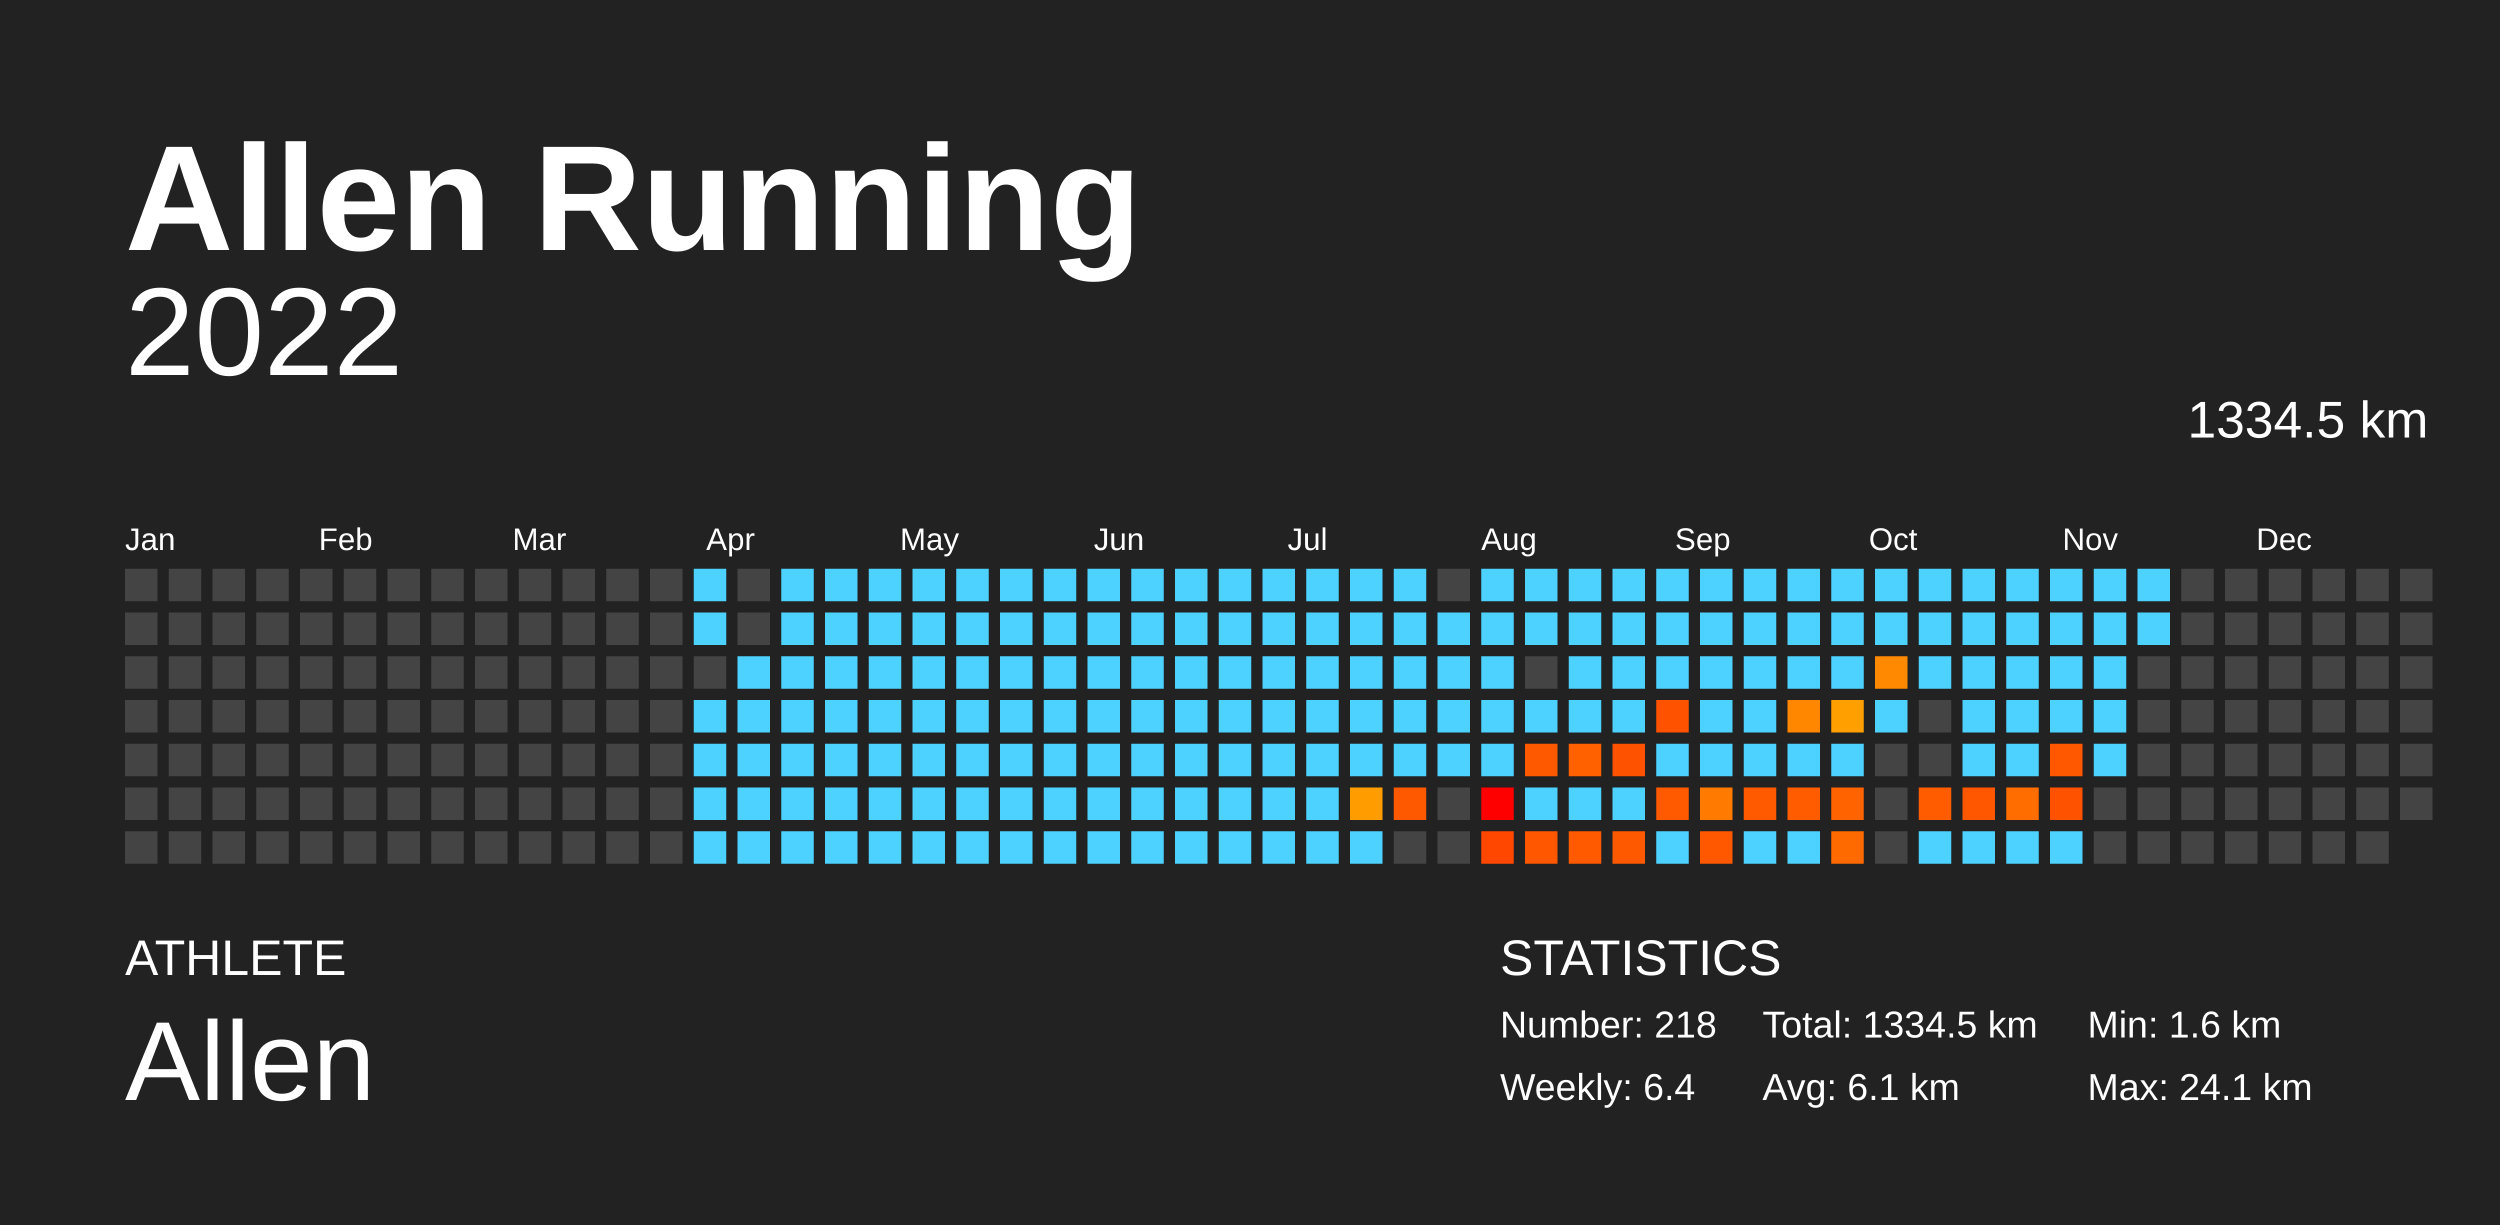
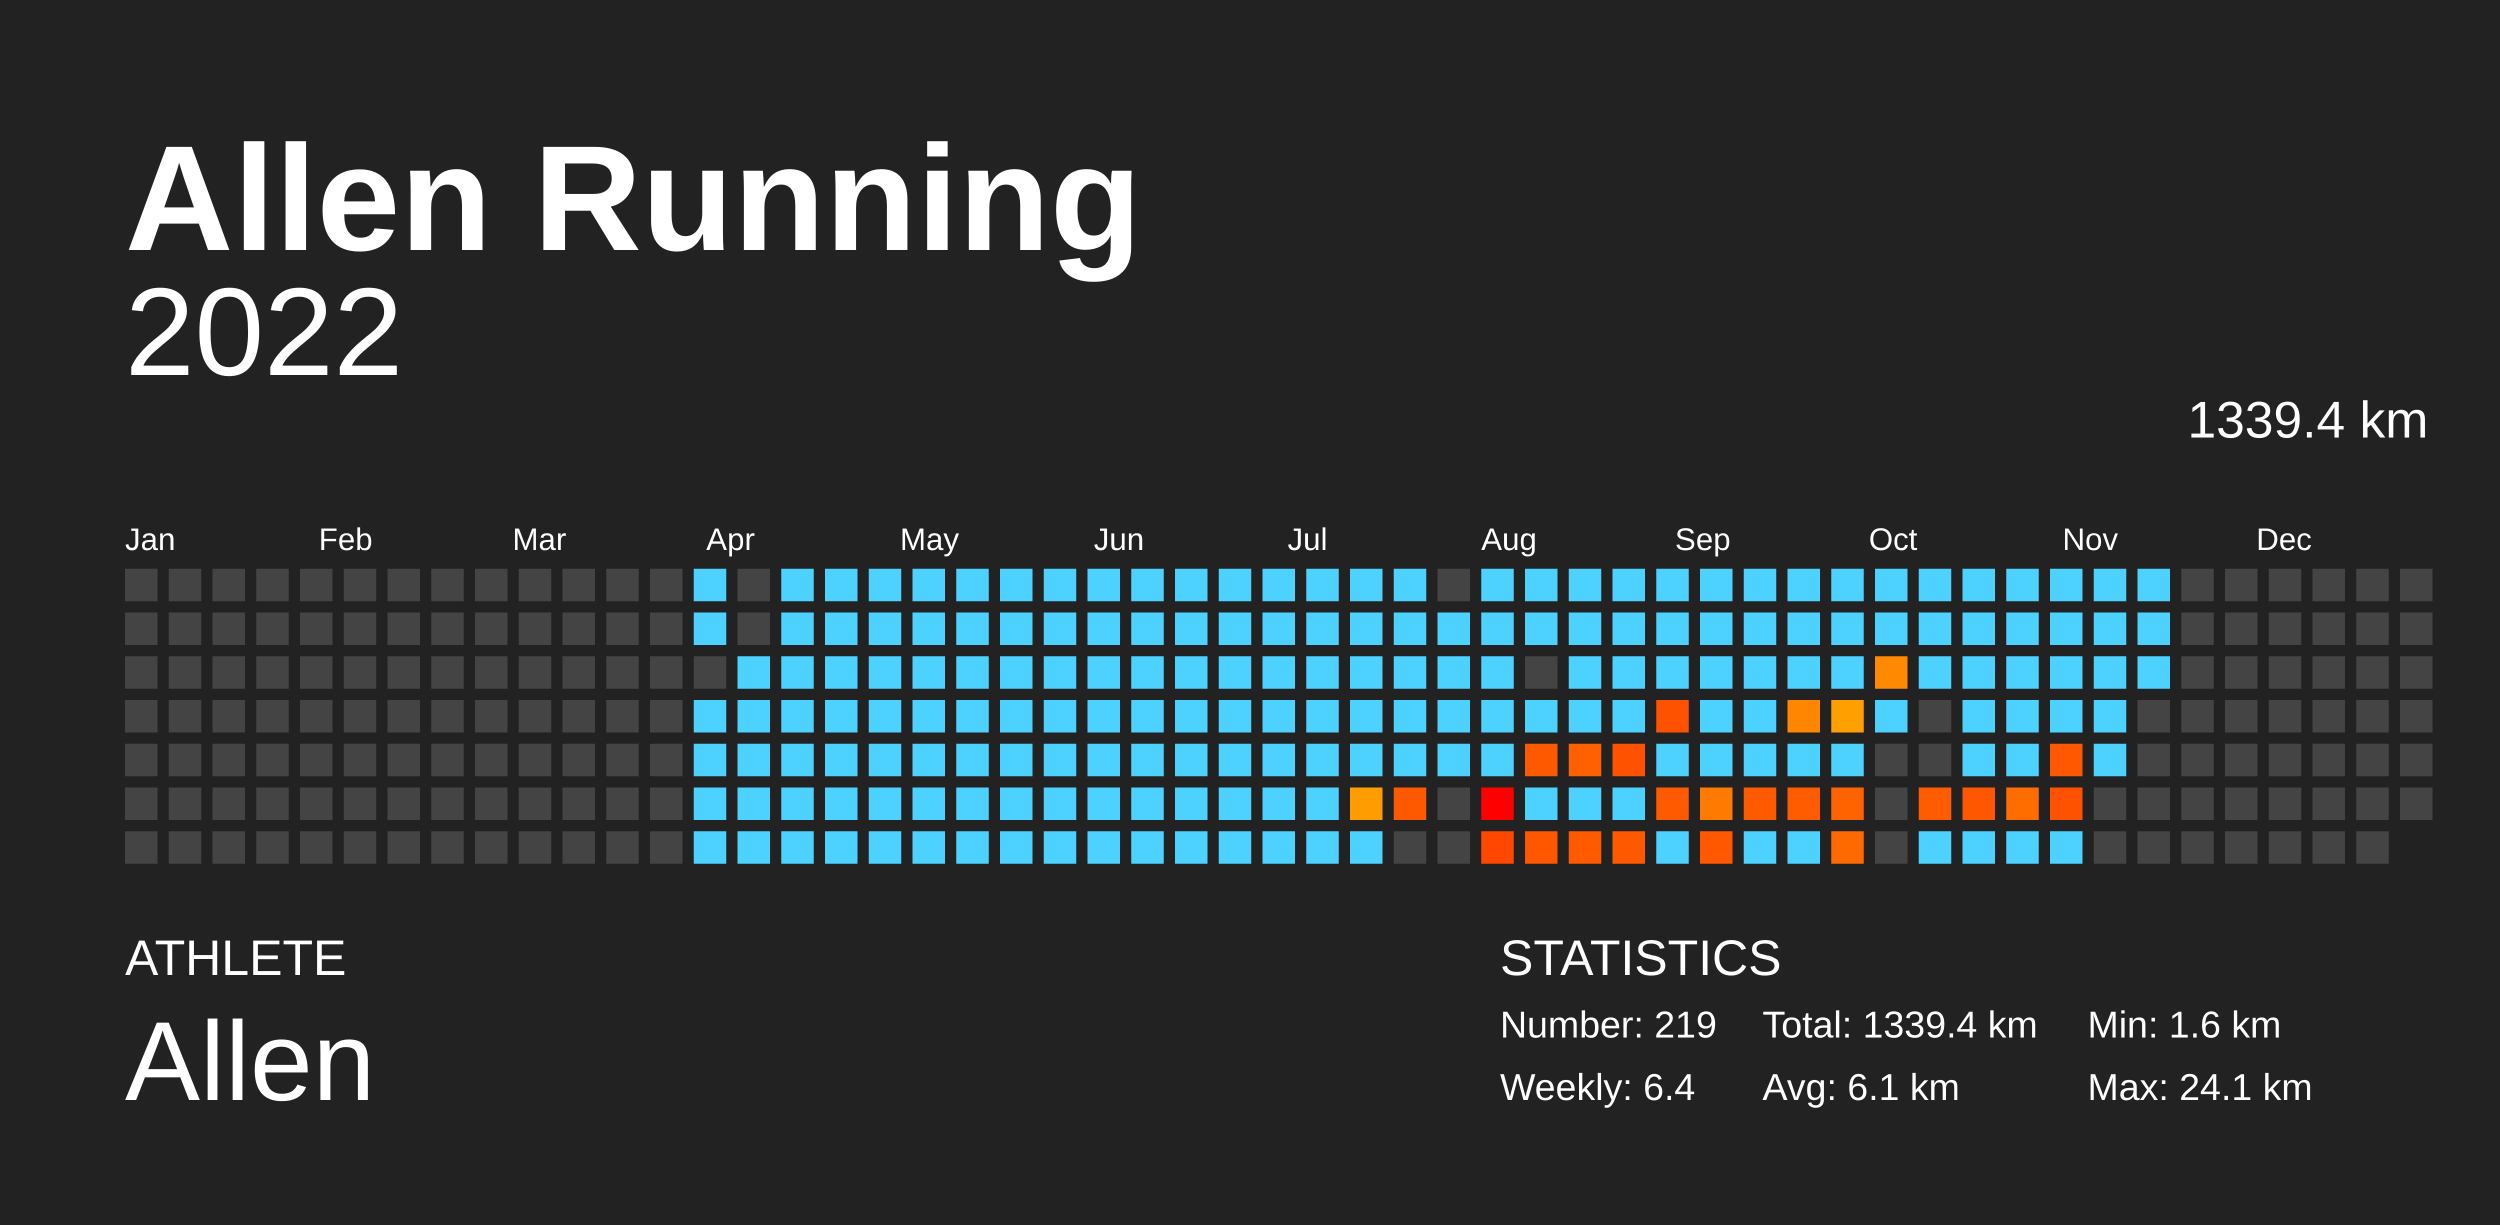
<svg xmlns="http://www.w3.org/2000/svg" baseProfile="full" height="98mm" version="1.1" viewBox="0,0,200,98" width="200mm">
  <defs />
  <rect fill="#222222" height="98" width="200" x="0" y="0" />
  <text fill="#FFFFFF" style="font-size:12px; font-family:Arial; font-weight:bold;" x="10" y="20">Allen Running</text>
  <text fill="#FFFFFF" style="font-size:4px; font-family:Arial" x="10" y="78">ATHLETE</text>
  <text fill="#FFFFFF" style="font-size:9px; font-family:Arial" x="10" y="88">Allen</text>
  <text fill="#FFFFFF" style="font-size:4px; font-family:Arial" x="120" y="78">STATISTICS</text>
-   <text fill="#FFFFFF" style="font-size:3px; font-family:Arial" x="120" y="83">Number: 218</text>
+   <text fill="#FFFFFF" style="font-size:3px; font-family:Arial" x="120" y="83">Number: 219</text>
  <text fill="#FFFFFF" style="font-size:3px; font-family:Arial" x="120" y="88">Weekly: 6.4</text>
-   <text fill="#FFFFFF" style="font-size:3px; font-family:Arial" x="141" y="83">Total: 1334.5 km</text>
+   <text fill="#FFFFFF" style="font-size:3px; font-family:Arial" x="141" y="83">Total: 1339.4 km</text>
  <text fill="#FFFFFF" style="font-size:3px; font-family:Arial" x="141" y="88">Avg: 6.1 km</text>
  <text fill="#FFFFFF" style="font-size:3px; font-family:Arial" x="167" y="83">Min: 1.6 km</text>
  <text fill="#FFFFFF" style="font-size:3px; font-family:Arial" x="167" y="88">Max: 24.1 km</text>
  <text alignment-baseline="hanging" fill="#FFFFFF" style="font-size:10.0px; font-family:Arial;" x="10" y="30">2022</text>
-   <text alignment-baseline="hanging" fill="#FFFFFF" style="font-size:4.125px; font-family:Arial;" x="175" y="35">1334.5 km</text>
+   <text alignment-baseline="hanging" fill="#FFFFFF" style="font-size:4.125px; font-family:Arial;" x="175" y="35">1339.4 km</text>
  <text fill="#FFFFFF" style="font-size:2.5px; font-family:Arial" x="10.0" y="44">Jan</text>
  <text fill="#FFFFFF" style="font-size:2.5px; font-family:Arial" x="25.5" y="44">Feb</text>
  <text fill="#FFFFFF" style="font-size:2.5px; font-family:Arial" x="41.0" y="44">Mar</text>
  <text fill="#FFFFFF" style="font-size:2.5px; font-family:Arial" x="56.5" y="44">Apr</text>
  <text fill="#FFFFFF" style="font-size:2.5px; font-family:Arial" x="72.0" y="44">May</text>
  <text fill="#FFFFFF" style="font-size:2.5px; font-family:Arial" x="87.5" y="44">Jun</text>
  <text fill="#FFFFFF" style="font-size:2.5px; font-family:Arial" x="103.0" y="44">Jul</text>
  <text fill="#FFFFFF" style="font-size:2.5px; font-family:Arial" x="118.5" y="44">Aug</text>
  <text fill="#FFFFFF" style="font-size:2.5px; font-family:Arial" x="134.0" y="44">Sep</text>
  <text fill="#FFFFFF" style="font-size:2.5px; font-family:Arial" x="149.5" y="44">Oct</text>
  <text fill="#FFFFFF" style="font-size:2.5px; font-family:Arial" x="165.0" y="44">Nov</text>
  <text fill="#FFFFFF" style="font-size:2.5px; font-family:Arial" x="180.5" y="44">Dec</text>
  <rect fill="#444444" height="2.6" width="2.6" x="10.0" y="45.5" />
  <rect fill="#444444" height="2.6" width="2.6" x="10.0" y="49.0" />
  <rect fill="#444444" height="2.6" width="2.6" x="10.0" y="52.5" />
  <rect fill="#444444" height="2.6" width="2.6" x="10.0" y="56.0" />
  <rect fill="#444444" height="2.6" width="2.6" x="10.0" y="59.5" />
  <rect fill="#444444" height="2.6" width="2.6" x="10.0" y="63.0" />
  <rect fill="#444444" height="2.6" width="2.6" x="10.0" y="66.5" />
  <rect fill="#444444" height="2.6" width="2.6" x="13.5" y="45.5" />
  <rect fill="#444444" height="2.6" width="2.6" x="13.5" y="49.0" />
  <rect fill="#444444" height="2.6" width="2.6" x="13.5" y="52.5" />
  <rect fill="#444444" height="2.6" width="2.6" x="13.5" y="56.0" />
  <rect fill="#444444" height="2.6" width="2.6" x="13.5" y="59.5" />
  <rect fill="#444444" height="2.6" width="2.6" x="13.5" y="63.0" />
  <rect fill="#444444" height="2.6" width="2.6" x="13.5" y="66.5" />
  <rect fill="#444444" height="2.6" width="2.6" x="17.0" y="45.5" />
  <rect fill="#444444" height="2.6" width="2.6" x="17.0" y="49.0" />
  <rect fill="#444444" height="2.6" width="2.6" x="17.0" y="52.5" />
  <rect fill="#444444" height="2.6" width="2.6" x="17.0" y="56.0" />
  <rect fill="#444444" height="2.6" width="2.6" x="17.0" y="59.5" />
  <rect fill="#444444" height="2.6" width="2.6" x="17.0" y="63.0" />
  <rect fill="#444444" height="2.6" width="2.6" x="17.0" y="66.5" />
  <rect fill="#444444" height="2.6" width="2.6" x="20.5" y="45.5" />
  <rect fill="#444444" height="2.6" width="2.6" x="20.5" y="49.0" />
  <rect fill="#444444" height="2.6" width="2.6" x="20.5" y="52.5" />
  <rect fill="#444444" height="2.6" width="2.6" x="20.5" y="56.0" />
  <rect fill="#444444" height="2.6" width="2.6" x="20.5" y="59.5" />
  <rect fill="#444444" height="2.6" width="2.6" x="20.5" y="63.0" />
  <rect fill="#444444" height="2.6" width="2.6" x="20.5" y="66.5" />
  <rect fill="#444444" height="2.6" width="2.6" x="24.0" y="45.5" />
  <rect fill="#444444" height="2.6" width="2.6" x="24.0" y="49.0" />
  <rect fill="#444444" height="2.6" width="2.6" x="24.0" y="52.5" />
  <rect fill="#444444" height="2.6" width="2.6" x="24.0" y="56.0" />
  <rect fill="#444444" height="2.6" width="2.6" x="24.0" y="59.5" />
  <rect fill="#444444" height="2.6" width="2.6" x="24.0" y="63.0" />
  <rect fill="#444444" height="2.6" width="2.6" x="24.0" y="66.5" />
  <rect fill="#444444" height="2.6" width="2.6" x="27.5" y="45.5" />
  <rect fill="#444444" height="2.6" width="2.6" x="27.5" y="49.0" />
  <rect fill="#444444" height="2.6" width="2.6" x="27.5" y="52.5" />
  <rect fill="#444444" height="2.6" width="2.6" x="27.5" y="56.0" />
  <rect fill="#444444" height="2.6" width="2.6" x="27.5" y="59.5" />
  <rect fill="#444444" height="2.6" width="2.6" x="27.5" y="63.0" />
  <rect fill="#444444" height="2.6" width="2.6" x="27.5" y="66.5" />
  <rect fill="#444444" height="2.6" width="2.6" x="31.0" y="45.5" />
  <rect fill="#444444" height="2.6" width="2.6" x="31.0" y="49.0" />
  <rect fill="#444444" height="2.6" width="2.6" x="31.0" y="52.5" />
  <rect fill="#444444" height="2.6" width="2.6" x="31.0" y="56.0" />
  <rect fill="#444444" height="2.6" width="2.6" x="31.0" y="59.5" />
  <rect fill="#444444" height="2.6" width="2.6" x="31.0" y="63.0" />
  <rect fill="#444444" height="2.6" width="2.6" x="31.0" y="66.5" />
  <rect fill="#444444" height="2.6" width="2.6" x="34.5" y="45.5" />
  <rect fill="#444444" height="2.6" width="2.6" x="34.5" y="49.0" />
  <rect fill="#444444" height="2.6" width="2.6" x="34.5" y="52.5" />
  <rect fill="#444444" height="2.6" width="2.6" x="34.5" y="56.0" />
  <rect fill="#444444" height="2.6" width="2.6" x="34.5" y="59.5" />
  <rect fill="#444444" height="2.6" width="2.6" x="34.5" y="63.0" />
  <rect fill="#444444" height="2.6" width="2.6" x="34.5" y="66.5" />
  <rect fill="#444444" height="2.6" width="2.6" x="38.0" y="45.5" />
  <rect fill="#444444" height="2.6" width="2.6" x="38.0" y="49.0" />
  <rect fill="#444444" height="2.6" width="2.6" x="38.0" y="52.5" />
  <rect fill="#444444" height="2.6" width="2.6" x="38.0" y="56.0" />
  <rect fill="#444444" height="2.6" width="2.6" x="38.0" y="59.5" />
  <rect fill="#444444" height="2.6" width="2.6" x="38.0" y="63.0" />
  <rect fill="#444444" height="2.6" width="2.6" x="38.0" y="66.5" />
  <rect fill="#444444" height="2.6" width="2.6" x="41.5" y="45.5" />
  <rect fill="#444444" height="2.6" width="2.6" x="41.5" y="49.0" />
  <rect fill="#444444" height="2.6" width="2.6" x="41.5" y="52.5" />
  <rect fill="#444444" height="2.6" width="2.6" x="41.5" y="56.0" />
  <rect fill="#444444" height="2.6" width="2.6" x="41.5" y="59.5" />
  <rect fill="#444444" height="2.6" width="2.6" x="41.5" y="63.0" />
  <rect fill="#444444" height="2.6" width="2.6" x="41.5" y="66.5" />
  <rect fill="#444444" height="2.6" width="2.6" x="45.0" y="45.5" />
  <rect fill="#444444" height="2.6" width="2.6" x="45.0" y="49.0" />
  <rect fill="#444444" height="2.6" width="2.6" x="45.0" y="52.5" />
  <rect fill="#444444" height="2.6" width="2.6" x="45.0" y="56.0" />
  <rect fill="#444444" height="2.6" width="2.6" x="45.0" y="59.5" />
  <rect fill="#444444" height="2.6" width="2.6" x="45.0" y="63.0" />
  <rect fill="#444444" height="2.6" width="2.6" x="45.0" y="66.5" />
  <rect fill="#444444" height="2.6" width="2.6" x="48.5" y="45.5" />
  <rect fill="#444444" height="2.6" width="2.6" x="48.5" y="49.0" />
  <rect fill="#444444" height="2.6" width="2.6" x="48.5" y="52.5" />
  <rect fill="#444444" height="2.6" width="2.6" x="48.5" y="56.0" />
  <rect fill="#444444" height="2.6" width="2.6" x="48.5" y="59.5" />
  <rect fill="#444444" height="2.6" width="2.6" x="48.5" y="63.0" />
  <rect fill="#444444" height="2.6" width="2.6" x="48.5" y="66.5" />
  <rect fill="#444444" height="2.6" width="2.6" x="52.0" y="45.5" />
  <rect fill="#444444" height="2.6" width="2.6" x="52.0" y="49.0" />
  <rect fill="#444444" height="2.6" width="2.6" x="52.0" y="52.5" />
  <rect fill="#444444" height="2.6" width="2.6" x="52.0" y="56.0" />
  <rect fill="#444444" height="2.6" width="2.6" x="52.0" y="59.5" />
  <rect fill="#444444" height="2.6" width="2.6" x="52.0" y="63.0" />
  <rect fill="#444444" height="2.6" width="2.6" x="52.0" y="66.5" />
  <rect fill="#4dd2ff" height="2.6" width="2.6" x="55.5" y="45.5" />
  <rect fill="#4dd2ff" height="2.6" width="2.6" x="55.5" y="49.0" />
  <rect fill="#444444" height="2.6" width="2.6" x="55.5" y="52.5" />
  <rect fill="#4dd2ff" height="2.6" width="2.6" x="55.5" y="56.0" />
  <rect fill="#4dd2ff" height="2.6" width="2.6" x="55.5" y="59.5" />
  <rect fill="#4dd2ff" height="2.6" width="2.6" x="55.5" y="63.0" />
  <rect fill="#4dd2ff" height="2.6" width="2.6" x="55.5" y="66.5" />
  <rect fill="#444444" height="2.6" width="2.6" x="59.0" y="45.5" />
  <rect fill="#444444" height="2.6" width="2.6" x="59.0" y="49.0" />
  <rect fill="#4dd2ff" height="2.6" width="2.6" x="59.0" y="52.5" />
  <rect fill="#4dd2ff" height="2.6" width="2.6" x="59.0" y="56.0" />
  <rect fill="#4dd2ff" height="2.6" width="2.6" x="59.0" y="59.5" />
  <rect fill="#4dd2ff" height="2.6" width="2.6" x="59.0" y="63.0" />
  <rect fill="#4dd2ff" height="2.6" width="2.6" x="59.0" y="66.5" />
  <rect fill="#4dd2ff" height="2.6" width="2.6" x="62.5" y="45.5" />
  <rect fill="#4dd2ff" height="2.6" width="2.6" x="62.5" y="49.0" />
  <rect fill="#4dd2ff" height="2.6" width="2.6" x="62.5" y="52.5" />
  <rect fill="#4dd2ff" height="2.6" width="2.6" x="62.5" y="56.0" />
  <rect fill="#4dd2ff" height="2.6" width="2.6" x="62.5" y="59.5" />
  <rect fill="#4dd2ff" height="2.6" width="2.6" x="62.5" y="63.0" />
  <rect fill="#4dd2ff" height="2.6" width="2.6" x="62.5" y="66.5" />
  <rect fill="#4dd2ff" height="2.6" width="2.6" x="66.0" y="45.5" />
  <rect fill="#4dd2ff" height="2.6" width="2.6" x="66.0" y="49.0" />
  <rect fill="#4dd2ff" height="2.6" width="2.6" x="66.0" y="52.5" />
  <rect fill="#4dd2ff" height="2.6" width="2.6" x="66.0" y="56.0" />
  <rect fill="#4dd2ff" height="2.6" width="2.6" x="66.0" y="59.5" />
  <rect fill="#4dd2ff" height="2.6" width="2.6" x="66.0" y="63.0" />
  <rect fill="#4dd2ff" height="2.6" width="2.6" x="66.0" y="66.5" />
  <rect fill="#4dd2ff" height="2.6" width="2.6" x="69.5" y="45.5" />
  <rect fill="#4dd2ff" height="2.6" width="2.6" x="69.5" y="49.0" />
  <rect fill="#4dd2ff" height="2.6" width="2.6" x="69.5" y="52.5" />
  <rect fill="#4dd2ff" height="2.6" width="2.6" x="69.5" y="56.0" />
  <rect fill="#4dd2ff" height="2.6" width="2.6" x="69.5" y="59.5" />
  <rect fill="#4dd2ff" height="2.6" width="2.6" x="69.5" y="63.0" />
  <rect fill="#4dd2ff" height="2.6" width="2.6" x="69.5" y="66.5" />
  <rect fill="#4dd2ff" height="2.6" width="2.6" x="73.0" y="45.5" />
  <rect fill="#4dd2ff" height="2.6" width="2.6" x="73.0" y="49.0" />
  <rect fill="#4dd2ff" height="2.6" width="2.6" x="73.0" y="52.5" />
  <rect fill="#4dd2ff" height="2.6" width="2.6" x="73.0" y="56.0" />
  <rect fill="#4dd2ff" height="2.6" width="2.6" x="73.0" y="59.5" />
  <rect fill="#4dd2ff" height="2.6" width="2.6" x="73.0" y="63.0" />
  <rect fill="#4dd2ff" height="2.6" width="2.6" x="73.0" y="66.5" />
  <rect fill="#4dd2ff" height="2.6" width="2.6" x="76.5" y="45.5" />
  <rect fill="#4dd2ff" height="2.6" width="2.6" x="76.5" y="49.0" />
  <rect fill="#4dd2ff" height="2.6" width="2.6" x="76.5" y="52.5" />
  <rect fill="#4dd2ff" height="2.6" width="2.6" x="76.5" y="56.0" />
  <rect fill="#4dd2ff" height="2.6" width="2.6" x="76.5" y="59.5" />
  <rect fill="#4dd2ff" height="2.6" width="2.6" x="76.5" y="63.0" />
  <rect fill="#4dd2ff" height="2.6" width="2.6" x="76.5" y="66.5" />
  <rect fill="#4dd2ff" height="2.6" width="2.6" x="80.0" y="45.5" />
  <rect fill="#4dd2ff" height="2.6" width="2.6" x="80.0" y="49.0" />
  <rect fill="#4dd2ff" height="2.6" width="2.6" x="80.0" y="52.5" />
  <rect fill="#4dd2ff" height="2.6" width="2.6" x="80.0" y="56.0" />
  <rect fill="#4dd2ff" height="2.6" width="2.6" x="80.0" y="59.5" />
  <rect fill="#4dd2ff" height="2.6" width="2.6" x="80.0" y="63.0" />
  <rect fill="#4dd2ff" height="2.6" width="2.6" x="80.0" y="66.5" />
  <rect fill="#4dd2ff" height="2.6" width="2.6" x="83.5" y="45.5" />
  <rect fill="#4dd2ff" height="2.6" width="2.6" x="83.5" y="49.0" />
  <rect fill="#4dd2ff" height="2.6" width="2.6" x="83.5" y="52.5" />
  <rect fill="#4dd2ff" height="2.6" width="2.6" x="83.5" y="56.0" />
  <rect fill="#4dd2ff" height="2.6" width="2.6" x="83.5" y="59.5" />
  <rect fill="#4dd2ff" height="2.6" width="2.6" x="83.5" y="63.0" />
  <rect fill="#4dd2ff" height="2.6" width="2.6" x="83.5" y="66.5" />
  <rect fill="#4dd2ff" height="2.6" width="2.6" x="87.0" y="45.5" />
  <rect fill="#4dd2ff" height="2.6" width="2.6" x="87.0" y="49.0" />
  <rect fill="#4dd2ff" height="2.6" width="2.6" x="87.0" y="52.5" />
  <rect fill="#4dd2ff" height="2.6" width="2.6" x="87.0" y="56.0" />
  <rect fill="#4dd2ff" height="2.6" width="2.6" x="87.0" y="59.5" />
  <rect fill="#4dd2ff" height="2.6" width="2.6" x="87.0" y="63.0" />
  <rect fill="#4dd2ff" height="2.6" width="2.6" x="87.0" y="66.5" />
  <rect fill="#4dd2ff" height="2.6" width="2.6" x="90.5" y="45.5" />
  <rect fill="#4dd2ff" height="2.6" width="2.6" x="90.5" y="49.0" />
  <rect fill="#4dd2ff" height="2.6" width="2.6" x="90.5" y="52.5" />
  <rect fill="#4dd2ff" height="2.6" width="2.6" x="90.5" y="56.0" />
  <rect fill="#4dd2ff" height="2.6" width="2.6" x="90.5" y="59.5" />
  <rect fill="#4dd2ff" height="2.6" width="2.6" x="90.5" y="63.0" />
  <rect fill="#4dd2ff" height="2.6" width="2.6" x="90.5" y="66.5" />
  <rect fill="#4dd2ff" height="2.6" width="2.6" x="94.0" y="45.5" />
  <rect fill="#4dd2ff" height="2.6" width="2.6" x="94.0" y="49.0" />
  <rect fill="#4dd2ff" height="2.6" width="2.6" x="94.0" y="52.5" />
  <rect fill="#4dd2ff" height="2.6" width="2.6" x="94.0" y="56.0" />
  <rect fill="#4dd2ff" height="2.6" width="2.6" x="94.0" y="59.5" />
  <rect fill="#4dd2ff" height="2.6" width="2.6" x="94.0" y="63.0" />
  <rect fill="#4dd2ff" height="2.6" width="2.6" x="94.0" y="66.5" />
  <rect fill="#4dd2ff" height="2.6" width="2.6" x="97.5" y="45.5" />
  <rect fill="#4dd2ff" height="2.6" width="2.6" x="97.5" y="49.0" />
  <rect fill="#4dd2ff" height="2.6" width="2.6" x="97.5" y="52.5" />
  <rect fill="#4dd2ff" height="2.6" width="2.6" x="97.5" y="56.0" />
  <rect fill="#4dd2ff" height="2.6" width="2.6" x="97.5" y="59.5" />
  <rect fill="#4dd2ff" height="2.6" width="2.6" x="97.5" y="63.0" />
  <rect fill="#4dd2ff" height="2.6" width="2.6" x="97.5" y="66.5" />
  <rect fill="#4dd2ff" height="2.6" width="2.6" x="101.0" y="45.5" />
  <rect fill="#4dd2ff" height="2.6" width="2.6" x="101.0" y="49.0" />
  <rect fill="#4dd2ff" height="2.6" width="2.6" x="101.0" y="52.5" />
  <rect fill="#4dd2ff" height="2.6" width="2.6" x="101.0" y="56.0" />
  <rect fill="#4dd2ff" height="2.6" width="2.6" x="101.0" y="59.5" />
  <rect fill="#4dd2ff" height="2.6" width="2.6" x="101.0" y="63.0" />
  <rect fill="#4dd2ff" height="2.6" width="2.6" x="101.0" y="66.5" />
  <rect fill="#4dd2ff" height="2.6" width="2.6" x="104.5" y="45.5" />
  <rect fill="#4dd2ff" height="2.6" width="2.6" x="104.5" y="49.0" />
  <rect fill="#4dd2ff" height="2.6" width="2.6" x="104.5" y="52.5" />
  <rect fill="#4dd2ff" height="2.6" width="2.6" x="104.5" y="56.0" />
  <rect fill="#4dd2ff" height="2.6" width="2.6" x="104.5" y="59.5" />
  <rect fill="#4dd2ff" height="2.6" width="2.6" x="104.5" y="63.0" />
  <rect fill="#4dd2ff" height="2.6" width="2.6" x="104.5" y="66.5" />
  <rect fill="#4dd2ff" height="2.6" width="2.6" x="108.0" y="45.5" />
  <rect fill="#4dd2ff" height="2.6" width="2.6" x="108.0" y="49.0" />
  <rect fill="#4dd2ff" height="2.6" width="2.6" x="108.0" y="52.5" />
  <rect fill="#4dd2ff" height="2.6" width="2.6" x="108.0" y="56.0" />
  <rect fill="#4dd2ff" height="2.6" width="2.6" x="108.0" y="59.5" />
  <rect fill="#ff9d00" height="2.6" width="2.6" x="108.0" y="63.0" />
  <rect fill="#4dd2ff" height="2.6" width="2.6" x="108.0" y="66.5" />
  <rect fill="#4dd2ff" height="2.6" width="2.6" x="111.5" y="45.5" />
  <rect fill="#4dd2ff" height="2.6" width="2.6" x="111.5" y="49.0" />
  <rect fill="#4dd2ff" height="2.6" width="2.6" x="111.5" y="52.5" />
  <rect fill="#4dd2ff" height="2.6" width="2.6" x="111.5" y="56.0" />
  <rect fill="#4dd2ff" height="2.6" width="2.6" x="111.5" y="59.5" />
  <rect fill="#ff5900" height="2.6" width="2.6" x="111.5" y="63.0" />
  <rect fill="#444444" height="2.6" width="2.6" x="111.5" y="66.5" />
  <rect fill="#444444" height="2.6" width="2.6" x="115.0" y="45.5" />
  <rect fill="#4dd2ff" height="2.6" width="2.6" x="115.0" y="49.0" />
  <rect fill="#4dd2ff" height="2.6" width="2.6" x="115.0" y="52.5" />
  <rect fill="#4dd2ff" height="2.6" width="2.6" x="115.0" y="56.0" />
  <rect fill="#4dd2ff" height="2.6" width="2.6" x="115.0" y="59.5" />
  <rect fill="#444444" height="2.6" width="2.6" x="115.0" y="63.0" />
  <rect fill="#444444" height="2.6" width="2.6" x="115.0" y="66.5" />
  <rect fill="#4dd2ff" height="2.6" width="2.6" x="118.5" y="45.5" />
  <rect fill="#4dd2ff" height="2.6" width="2.6" x="118.5" y="49.0" />
  <rect fill="#4dd2ff" height="2.6" width="2.6" x="118.5" y="52.5" />
  <rect fill="#4dd2ff" height="2.6" width="2.6" x="118.5" y="56.0" />
  <rect fill="#4dd2ff" height="2.6" width="2.6" x="118.5" y="59.5" />
  <rect fill="red" height="2.6" width="2.6" x="118.5" y="63.0" />
  <rect fill="#ff4700" height="2.6" width="2.6" x="118.5" y="66.5" />
  <rect fill="#4dd2ff" height="2.6" width="2.6" x="122.0" y="45.5" />
  <rect fill="#4dd2ff" height="2.6" width="2.6" x="122.0" y="49.0" />
  <rect fill="#444444" height="2.6" width="2.6" x="122.0" y="52.5" />
  <rect fill="#4dd2ff" height="2.6" width="2.6" x="122.0" y="56.0" />
  <rect fill="#ff5900" height="2.6" width="2.6" x="122.0" y="59.5" />
  <rect fill="#4dd2ff" height="2.6" width="2.6" x="122.0" y="63.0" />
  <rect fill="#ff5700" height="2.6" width="2.6" x="122.0" y="66.5" />
  <rect fill="#4dd2ff" height="2.6" width="2.6" x="125.5" y="45.5" />
  <rect fill="#4dd2ff" height="2.6" width="2.6" x="125.5" y="49.0" />
  <rect fill="#4dd2ff" height="2.6" width="2.6" x="125.5" y="52.5" />
  <rect fill="#4dd2ff" height="2.6" width="2.6" x="125.5" y="56.0" />
  <rect fill="#ff6100" height="2.6" width="2.6" x="125.5" y="59.5" />
  <rect fill="#4dd2ff" height="2.6" width="2.6" x="125.5" y="63.0" />
  <rect fill="#ff5a00" height="2.6" width="2.6" x="125.5" y="66.5" />
  <rect fill="#4dd2ff" height="2.6" width="2.6" x="129.0" y="45.5" />
  <rect fill="#4dd2ff" height="2.6" width="2.6" x="129.0" y="49.0" />
  <rect fill="#4dd2ff" height="2.6" width="2.6" x="129.0" y="52.5" />
  <rect fill="#4dd2ff" height="2.6" width="2.6" x="129.0" y="56.0" />
  <rect fill="#ff5200" height="2.6" width="2.6" x="129.0" y="59.5" />
  <rect fill="#4dd2ff" height="2.6" width="2.6" x="129.0" y="63.0" />
  <rect fill="#ff5900" height="2.6" width="2.6" x="129.0" y="66.5" />
  <rect fill="#4dd2ff" height="2.6" width="2.6" x="132.5" y="45.5" />
  <rect fill="#4dd2ff" height="2.6" width="2.6" x="132.5" y="49.0" />
  <rect fill="#4dd2ff" height="2.6" width="2.6" x="132.5" y="52.5" />
  <rect fill="#ff5200" height="2.6" width="2.6" x="132.5" y="56.0" />
  <rect fill="#4dd2ff" height="2.6" width="2.6" x="132.5" y="59.5" />
  <rect fill="#ff5a00" height="2.6" width="2.6" x="132.5" y="63.0" />
  <rect fill="#4dd2ff" height="2.6" width="2.6" x="132.5" y="66.5" />
  <rect fill="#4dd2ff" height="2.6" width="2.6" x="136.0" y="45.5" />
  <rect fill="#4dd2ff" height="2.6" width="2.6" x="136.0" y="49.0" />
  <rect fill="#4dd2ff" height="2.6" width="2.6" x="136.0" y="52.5" />
  <rect fill="#4dd2ff" height="2.6" width="2.6" x="136.0" y="56.0" />
  <rect fill="#4dd2ff" height="2.6" width="2.6" x="136.0" y="59.5" />
  <rect fill="#ff7a00" height="2.6" width="2.6" x="136.0" y="63.0" />
  <rect fill="#ff5800" height="2.6" width="2.6" x="136.0" y="66.5" />
  <rect fill="#4dd2ff" height="2.6" width="2.6" x="139.5" y="45.5" />
  <rect fill="#4dd2ff" height="2.6" width="2.6" x="139.5" y="49.0" />
  <rect fill="#4dd2ff" height="2.6" width="2.6" x="139.5" y="52.5" />
  <rect fill="#4dd2ff" height="2.6" width="2.6" x="139.5" y="56.0" />
  <rect fill="#4dd2ff" height="2.6" width="2.6" x="139.5" y="59.5" />
  <rect fill="#ff5a00" height="2.6" width="2.6" x="139.5" y="63.0" />
  <rect fill="#4dd2ff" height="2.6" width="2.6" x="139.5" y="66.5" />
  <rect fill="#4dd2ff" height="2.6" width="2.6" x="143.0" y="45.5" />
  <rect fill="#4dd2ff" height="2.6" width="2.6" x="143.0" y="49.0" />
  <rect fill="#4dd2ff" height="2.6" width="2.6" x="143.0" y="52.5" />
  <rect fill="#ff8700" height="2.6" width="2.6" x="143.0" y="56.0" />
  <rect fill="#4dd2ff" height="2.6" width="2.6" x="143.0" y="59.5" />
  <rect fill="#ff5c00" height="2.6" width="2.6" x="143.0" y="63.0" />
  <rect fill="#4dd2ff" height="2.6" width="2.6" x="143.0" y="66.5" />
  <rect fill="#4dd2ff" height="2.6" width="2.6" x="146.5" y="45.5" />
  <rect fill="#4dd2ff" height="2.6" width="2.6" x="146.5" y="49.0" />
  <rect fill="#4dd2ff" height="2.6" width="2.6" x="146.5" y="52.5" />
  <rect fill="#ff9f00" height="2.6" width="2.6" x="146.5" y="56.0" />
  <rect fill="#4dd2ff" height="2.6" width="2.6" x="146.5" y="59.5" />
  <rect fill="#ff6300" height="2.6" width="2.6" x="146.5" y="63.0" />
  <rect fill="#ff6a00" height="2.6" width="2.6" x="146.5" y="66.5" />
  <rect fill="#4dd2ff" height="2.6" width="2.6" x="150.0" y="45.5" />
  <rect fill="#4dd2ff" height="2.6" width="2.6" x="150.0" y="49.0" />
  <rect fill="#ff8900" height="2.6" width="2.6" x="150.0" y="52.5" />
  <rect fill="#4dd2ff" height="2.6" width="2.6" x="150.0" y="56.0" />
  <rect fill="#444444" height="2.6" width="2.6" x="150.0" y="59.5" />
  <rect fill="#444444" height="2.6" width="2.6" x="150.0" y="63.0" />
  <rect fill="#444444" height="2.6" width="2.6" x="150.0" y="66.5" />
  <rect fill="#4dd2ff" height="2.6" width="2.6" x="153.5" y="45.5" />
  <rect fill="#4dd2ff" height="2.6" width="2.6" x="153.5" y="49.0" />
  <rect fill="#4dd2ff" height="2.6" width="2.6" x="153.5" y="52.5" />
  <rect fill="#444444" height="2.6" width="2.6" x="153.5" y="56.0" />
  <rect fill="#444444" height="2.6" width="2.6" x="153.5" y="59.5" />
  <rect fill="#ff5c00" height="2.6" width="2.6" x="153.5" y="63.0" />
  <rect fill="#4dd2ff" height="2.6" width="2.6" x="153.5" y="66.5" />
  <rect fill="#4dd2ff" height="2.6" width="2.6" x="157.0" y="45.5" />
  <rect fill="#4dd2ff" height="2.6" width="2.6" x="157.0" y="49.0" />
  <rect fill="#4dd2ff" height="2.6" width="2.6" x="157.0" y="52.5" />
  <rect fill="#4dd2ff" height="2.6" width="2.6" x="157.0" y="56.0" />
  <rect fill="#4dd2ff" height="2.6" width="2.6" x="157.0" y="59.5" />
  <rect fill="#ff5600" height="2.6" width="2.6" x="157.0" y="63.0" />
  <rect fill="#4dd2ff" height="2.6" width="2.6" x="157.0" y="66.5" />
  <rect fill="#4dd2ff" height="2.6" width="2.6" x="160.5" y="45.5" />
  <rect fill="#4dd2ff" height="2.6" width="2.6" x="160.5" y="49.0" />
  <rect fill="#4dd2ff" height="2.6" width="2.6" x="160.5" y="52.5" />
  <rect fill="#4dd2ff" height="2.6" width="2.6" x="160.5" y="56.0" />
  <rect fill="#4dd2ff" height="2.6" width="2.6" x="160.5" y="59.5" />
  <rect fill="#ff6c00" height="2.6" width="2.6" x="160.5" y="63.0" />
  <rect fill="#4dd2ff" height="2.6" width="2.6" x="160.5" y="66.5" />
  <rect fill="#4dd2ff" height="2.6" width="2.6" x="164.0" y="45.5" />
  <rect fill="#4dd2ff" height="2.6" width="2.6" x="164.0" y="49.0" />
  <rect fill="#4dd2ff" height="2.6" width="2.6" x="164.0" y="52.5" />
  <rect fill="#4dd2ff" height="2.6" width="2.6" x="164.0" y="56.0" />
  <rect fill="#ff5800" height="2.6" width="2.6" x="164.0" y="59.5" />
  <rect fill="#ff5200" height="2.6" width="2.6" x="164.0" y="63.0" />
  <rect fill="#4dd2ff" height="2.6" width="2.6" x="164.0" y="66.5" />
  <rect fill="#4dd2ff" height="2.6" width="2.6" x="167.5" y="45.5" />
  <rect fill="#4dd2ff" height="2.6" width="2.6" x="167.5" y="49.0" />
  <rect fill="#4dd2ff" height="2.6" width="2.6" x="167.5" y="52.5" />
  <rect fill="#4dd2ff" height="2.6" width="2.6" x="167.5" y="56.0" />
  <rect fill="#4dd2ff" height="2.6" width="2.6" x="167.5" y="59.5" />
  <rect fill="#444444" height="2.6" width="2.6" x="167.5" y="63.0" />
  <rect fill="#444444" height="2.6" width="2.6" x="167.5" y="66.5" />
  <rect fill="#4dd2ff" height="2.6" width="2.6" x="171.0" y="45.5" />
  <rect fill="#4dd2ff" height="2.6" width="2.6" x="171.0" y="49.0" />
-   <rect fill="#444444" height="2.6" width="2.6" x="171.0" y="52.5" />
+   <rect fill="#4dd2ff" height="2.6" width="2.6" x="171.0" y="52.5" />
  <rect fill="#444444" height="2.6" width="2.6" x="171.0" y="56.0" />
  <rect fill="#444444" height="2.6" width="2.6" x="171.0" y="59.5" />
  <rect fill="#444444" height="2.6" width="2.6" x="171.0" y="63.0" />
  <rect fill="#444444" height="2.6" width="2.6" x="171.0" y="66.5" />
  <rect fill="#444444" height="2.6" width="2.6" x="174.5" y="45.5" />
  <rect fill="#444444" height="2.6" width="2.6" x="174.5" y="49.0" />
  <rect fill="#444444" height="2.6" width="2.6" x="174.5" y="52.5" />
  <rect fill="#444444" height="2.6" width="2.6" x="174.5" y="56.0" />
  <rect fill="#444444" height="2.6" width="2.6" x="174.5" y="59.5" />
  <rect fill="#444444" height="2.6" width="2.6" x="174.5" y="63.0" />
  <rect fill="#444444" height="2.6" width="2.6" x="174.5" y="66.5" />
  <rect fill="#444444" height="2.6" width="2.6" x="178.0" y="45.5" />
  <rect fill="#444444" height="2.6" width="2.6" x="178.0" y="49.0" />
  <rect fill="#444444" height="2.6" width="2.6" x="178.0" y="52.5" />
  <rect fill="#444444" height="2.6" width="2.6" x="178.0" y="56.0" />
  <rect fill="#444444" height="2.6" width="2.6" x="178.0" y="59.5" />
  <rect fill="#444444" height="2.6" width="2.6" x="178.0" y="63.0" />
  <rect fill="#444444" height="2.6" width="2.6" x="178.0" y="66.5" />
  <rect fill="#444444" height="2.6" width="2.6" x="181.5" y="45.5" />
  <rect fill="#444444" height="2.6" width="2.6" x="181.5" y="49.0" />
  <rect fill="#444444" height="2.6" width="2.6" x="181.5" y="52.5" />
  <rect fill="#444444" height="2.6" width="2.6" x="181.5" y="56.0" />
  <rect fill="#444444" height="2.6" width="2.6" x="181.5" y="59.5" />
  <rect fill="#444444" height="2.6" width="2.6" x="181.5" y="63.0" />
  <rect fill="#444444" height="2.6" width="2.6" x="181.5" y="66.5" />
  <rect fill="#444444" height="2.6" width="2.6" x="185.0" y="45.5" />
  <rect fill="#444444" height="2.6" width="2.6" x="185.0" y="49.0" />
  <rect fill="#444444" height="2.6" width="2.6" x="185.0" y="52.5" />
  <rect fill="#444444" height="2.6" width="2.6" x="185.0" y="56.0" />
  <rect fill="#444444" height="2.6" width="2.6" x="185.0" y="59.5" />
  <rect fill="#444444" height="2.6" width="2.6" x="185.0" y="63.0" />
  <rect fill="#444444" height="2.6" width="2.6" x="185.0" y="66.5" />
  <rect fill="#444444" height="2.6" width="2.6" x="188.5" y="45.5" />
  <rect fill="#444444" height="2.6" width="2.6" x="188.5" y="49.0" />
  <rect fill="#444444" height="2.6" width="2.6" x="188.5" y="52.5" />
  <rect fill="#444444" height="2.6" width="2.6" x="188.5" y="56.0" />
  <rect fill="#444444" height="2.6" width="2.6" x="188.5" y="59.5" />
  <rect fill="#444444" height="2.6" width="2.6" x="188.5" y="63.0" />
  <rect fill="#444444" height="2.6" width="2.6" x="188.5" y="66.5" />
  <rect fill="#444444" height="2.6" width="2.6" x="192.0" y="45.5" />
  <rect fill="#444444" height="2.6" width="2.6" x="192.0" y="49.0" />
  <rect fill="#444444" height="2.6" width="2.6" x="192.0" y="52.5" />
  <rect fill="#444444" height="2.6" width="2.6" x="192.0" y="56.0" />
  <rect fill="#444444" height="2.6" width="2.6" x="192.0" y="59.5" />
  <rect fill="#444444" height="2.6" width="2.6" x="192.0" y="63.0" />
</svg>
